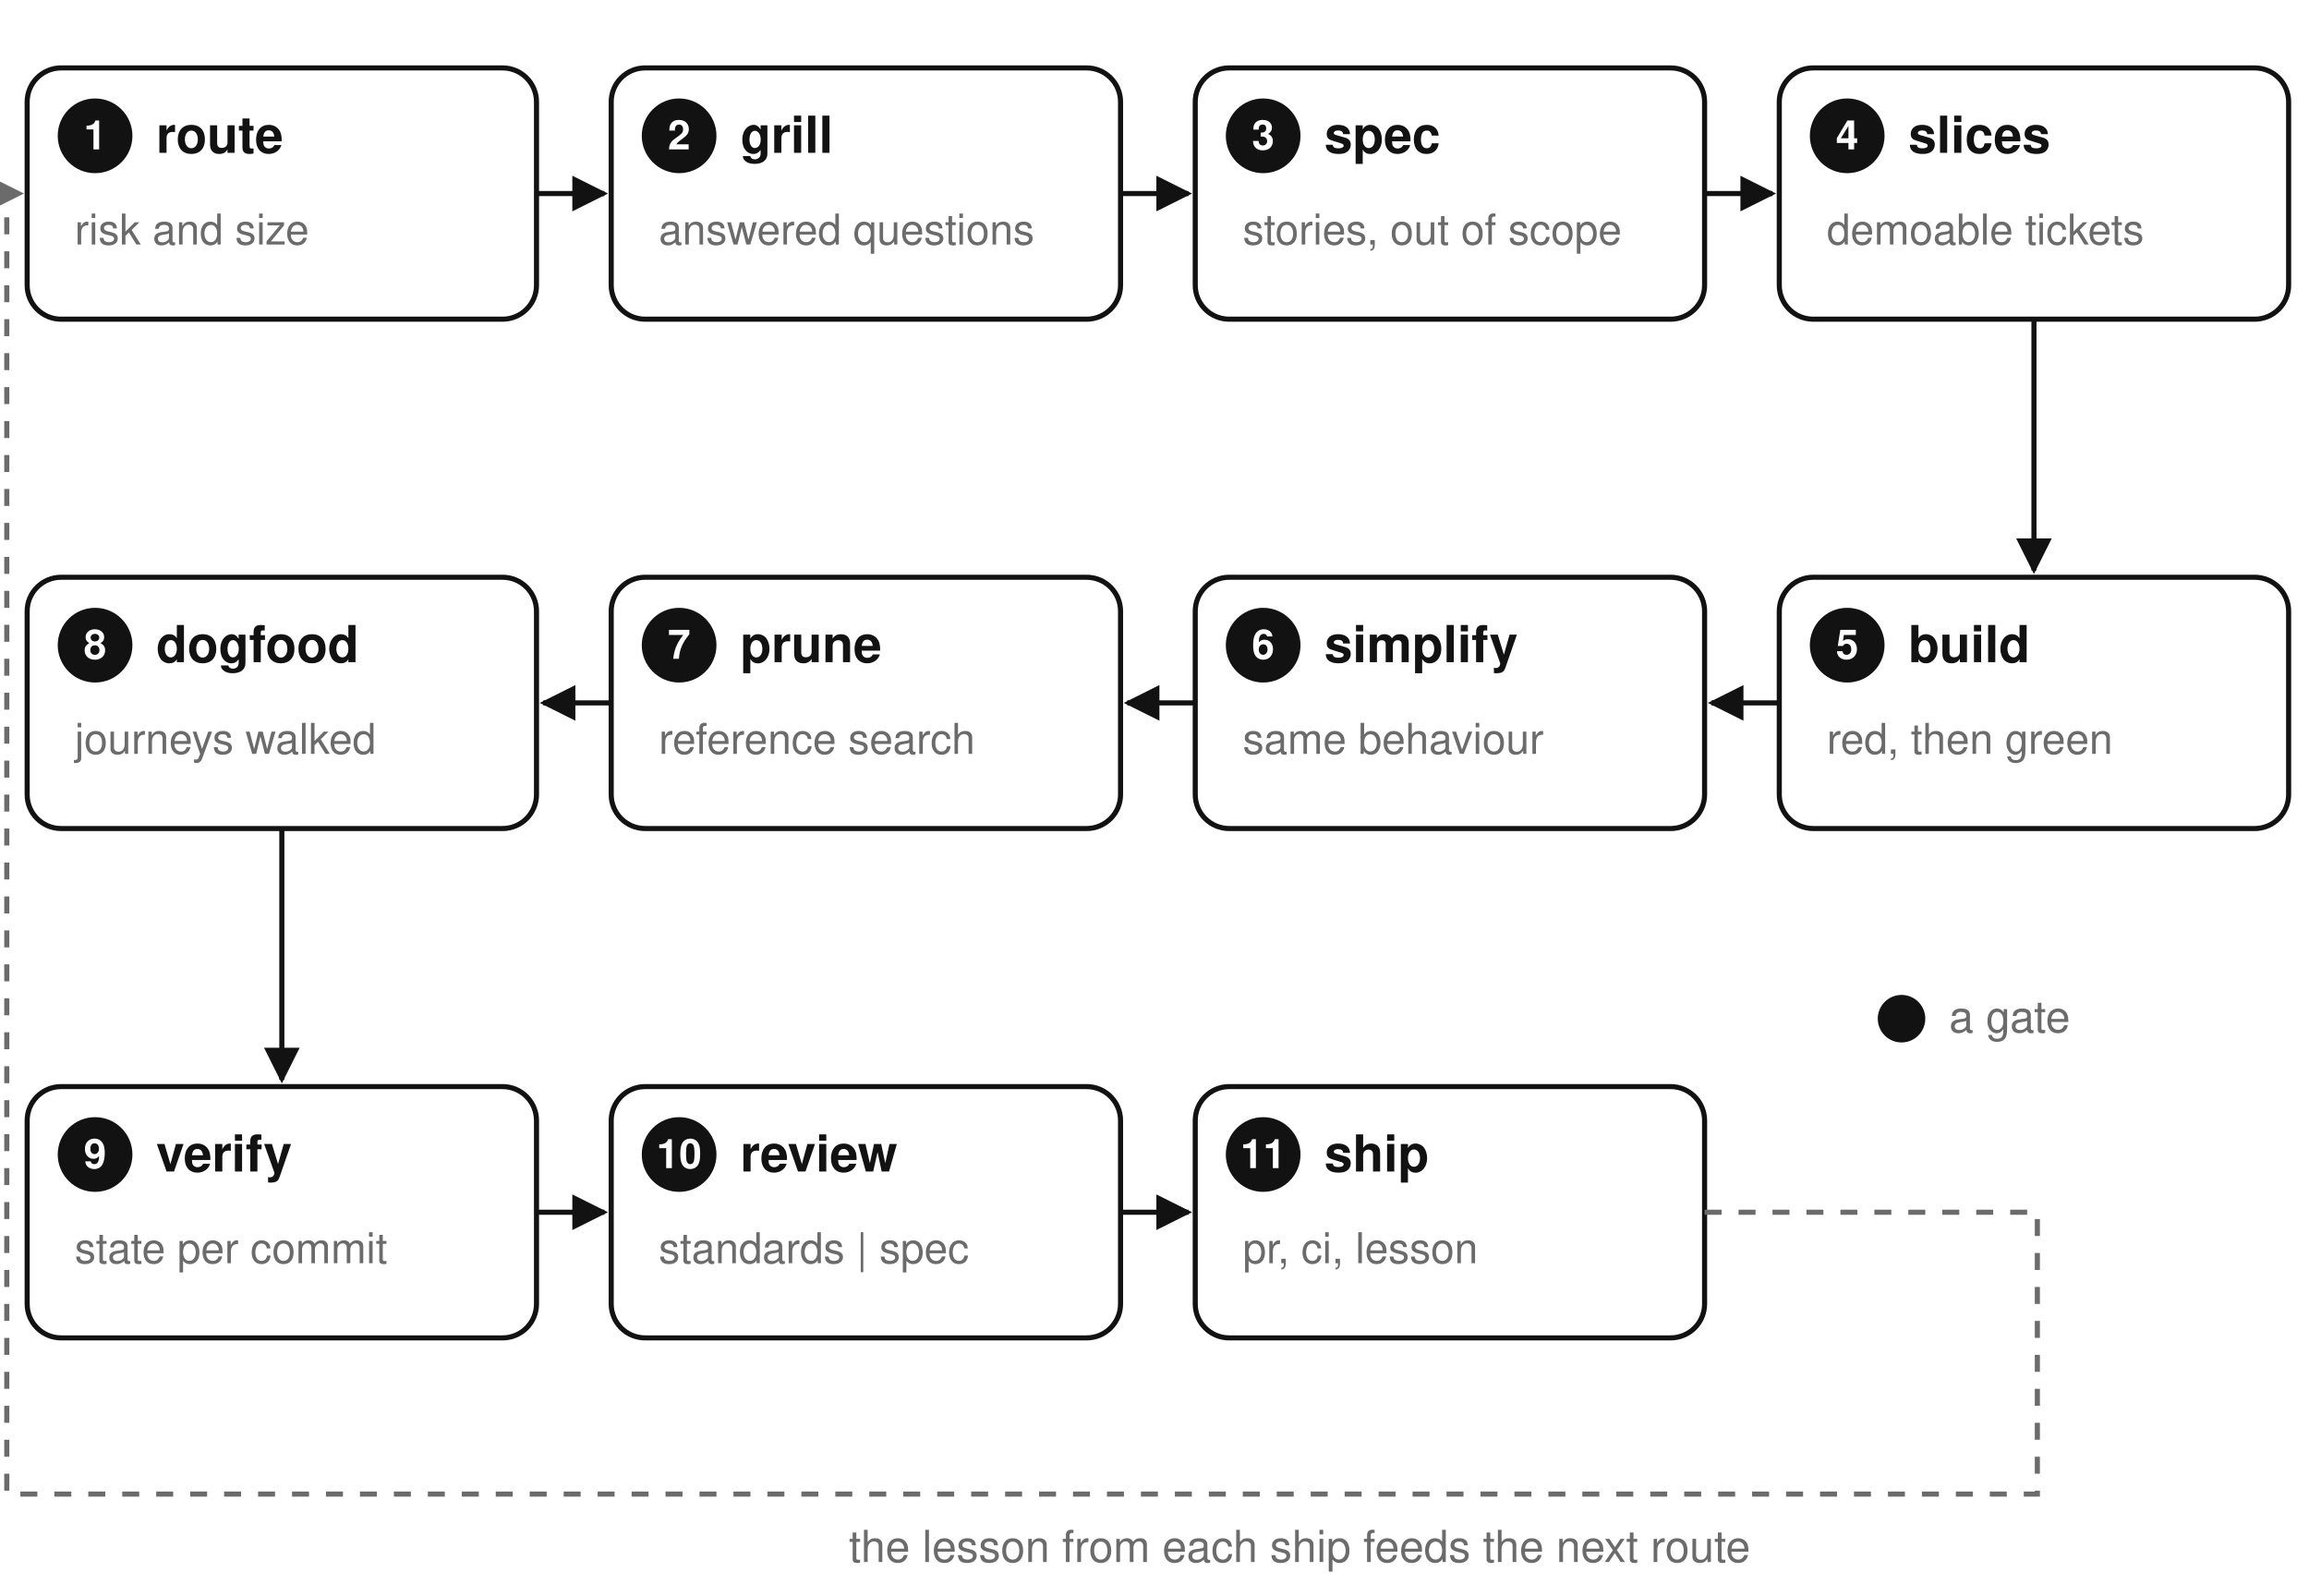
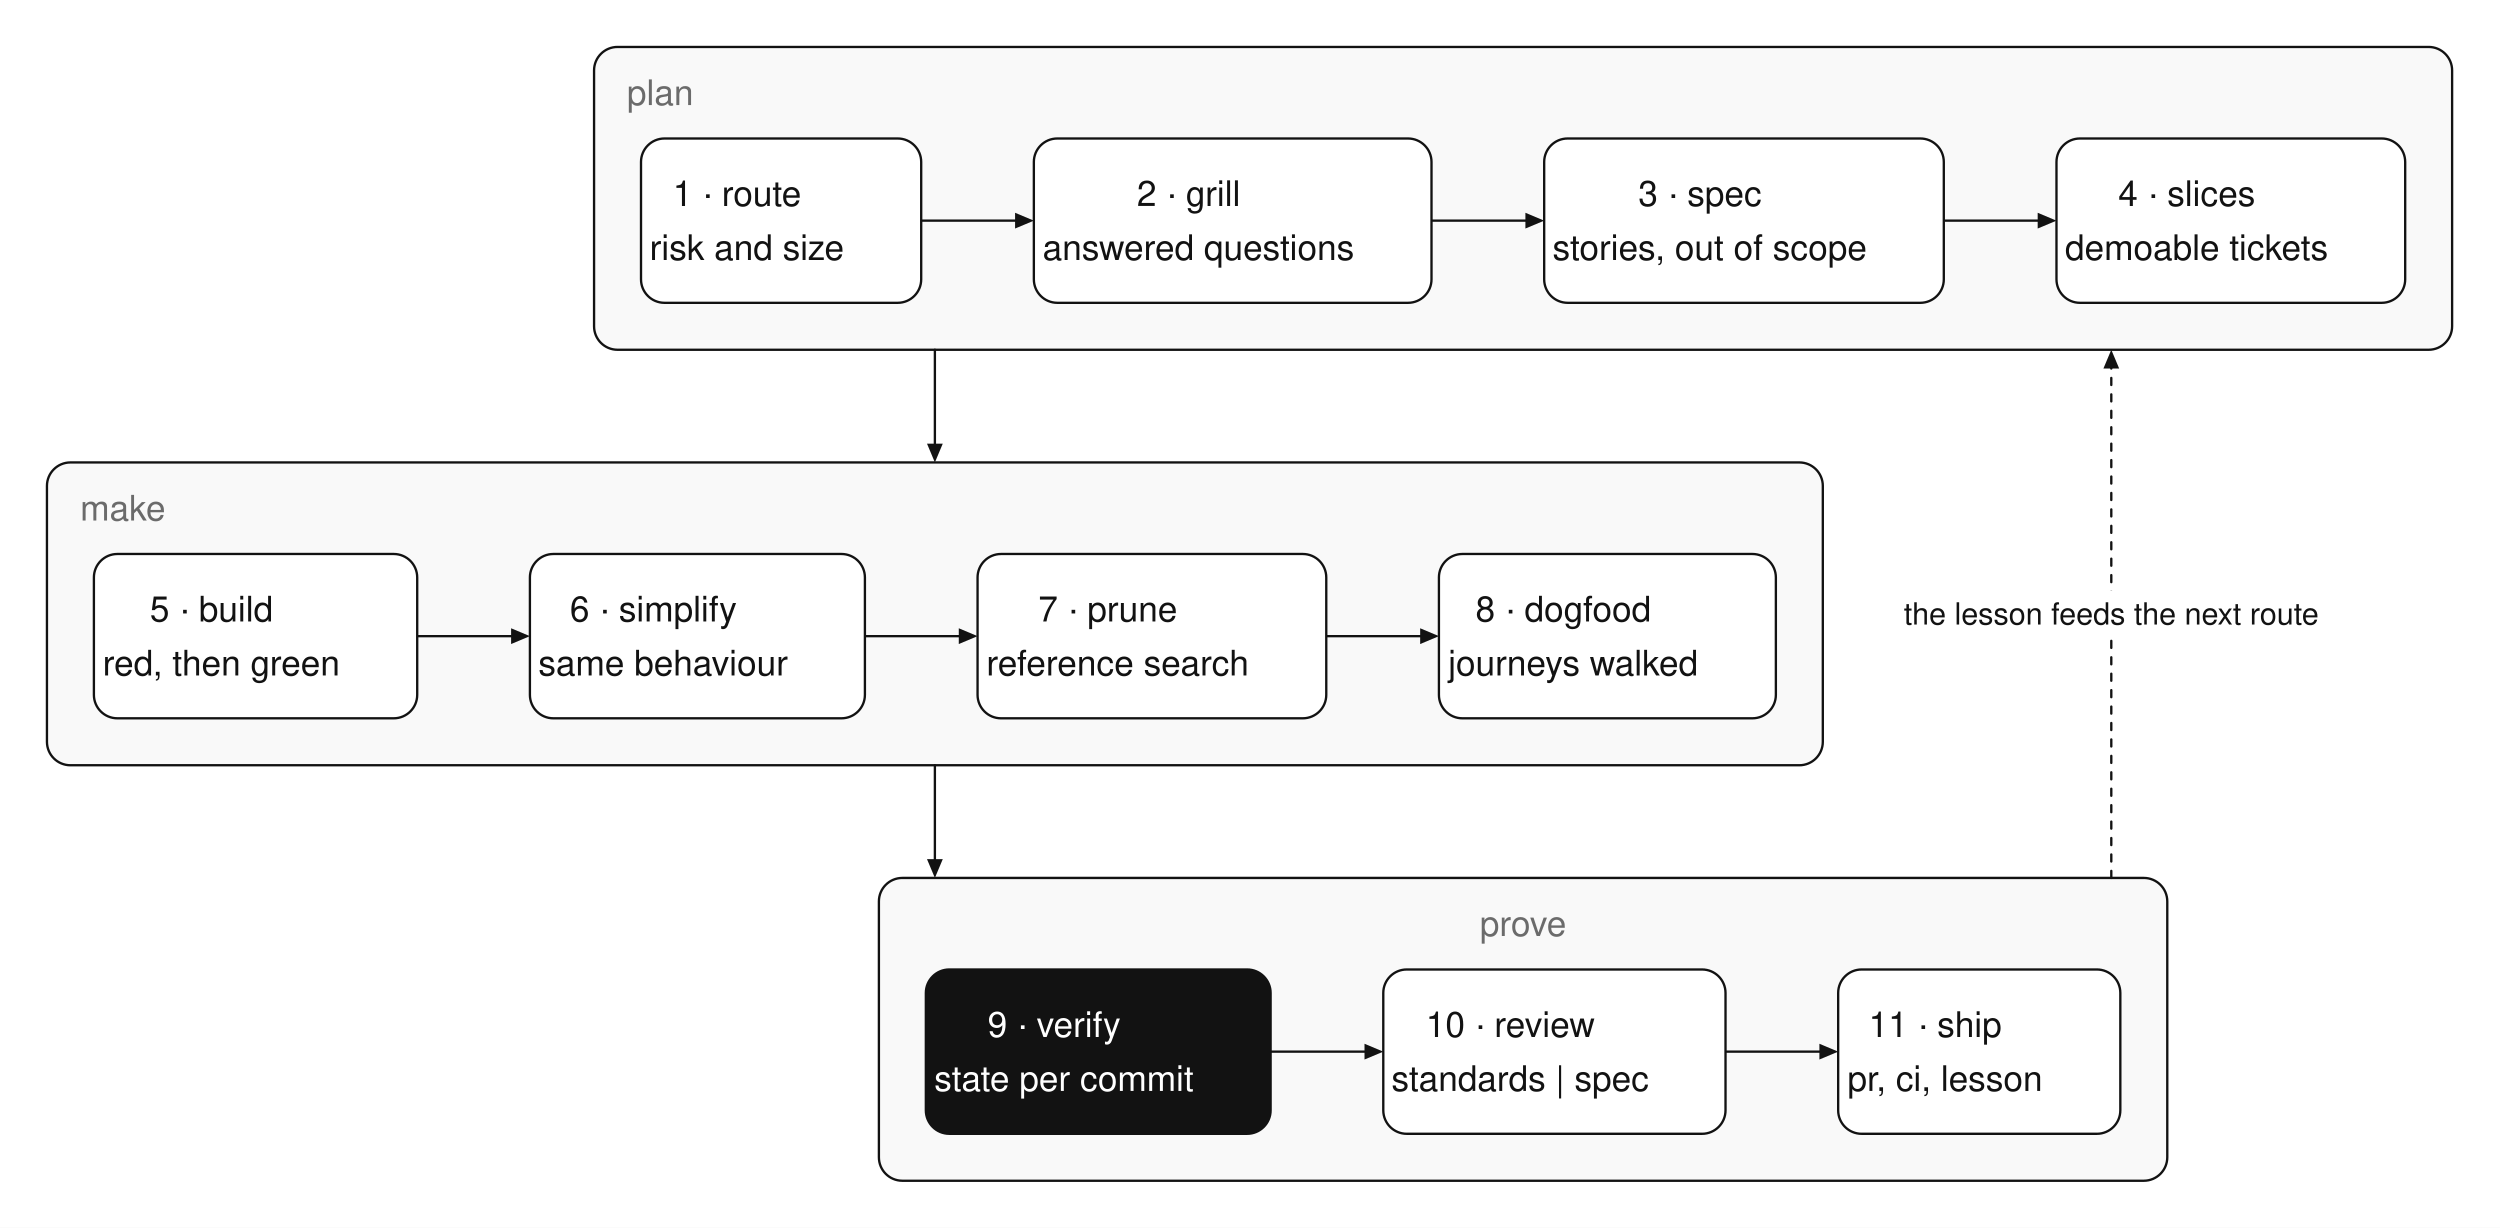
- <svg xmlns="http://www.w3.org/2000/svg" font-family="'Google Sans', -apple-system, 'Segoe UI', Helvetica, Arial, sans-serif" id="fig-delivery-loop" viewBox="0 0 680 470" role="img" aria-labelledby="dl-t">
-   <rect class="paper" x="0" y="0" width="100%" height="100%" fill="#ffffff" />
-   <style>
-     #fig-delivery-loop .box { fill: #ffffff; stroke: #121212; stroke-width: 1.5; }
-     #fig-delivery-loop .gate { fill: #121212; }
-     #fig-delivery-loop .n { font-size: 12px; font-weight: 700; fill: #ffffff; }
-     #fig-delivery-loop .s { font-size: 15px; font-weight: 700; fill: #121212; }
-     #fig-delivery-loop .e { font-size: 12.5px; fill: #6b6b6b; }
-     #fig-delivery-loop .line { stroke: #121212; stroke-width: 1.5; fill: none; }
-     #fig-delivery-loop .back { stroke: #6b6b6b; stroke-width: 1.5; fill: none; stroke-dasharray: 5 5; }
-     #fig-delivery-loop .lbl { font-size: 13px; fill: #6b6b6b; }
-   </style>
-   <defs>
-     <marker id="dl-a" viewBox="0 0 10 10" refX="9" refY="5" markerWidth="7" markerHeight="7" orient="auto-start-reverse">
-       <path d="M0,0 L10,5 L0,10 z" fill="#121212" />
-     </marker>
-     <marker id="dl-g" viewBox="0 0 10 10" refX="9" refY="5" markerWidth="7" markerHeight="7" orient="auto-start-reverse">
-       <path d="M0,0 L10,5 L0,10 z" fill="#6b6b6b" />
-     </marker>
-   </defs>
-   <g transform="translate(8,20)">
-     <rect class="box" width="150" height="74" rx="10" />
-     <circle class="gate" cx="20" cy="20" r="11" />
-     <text class="n" x="20" y="24" text-anchor="middle">1</text>
-     <text class="s" x="38" y="25">route</text>
-     <text class="e" x="14" y="52">risk and size</text>
+ <svg xmlns="http://www.w3.org/2000/svg" class="pele pele-flowchart" viewBox="0 0 1065 523" width="1065" height="523" style="color:#121212;font:15px sans-serif;letter-spacing:normal;word-spacing:normal;text-transform:none;direction:ltr;font-family:'Google Sans', -apple-system, 'Segoe UI', Helvetica, Arial, sans-serif" fill="#121212" role="graphics-document document" aria-roledescription="flowchart">
+   <rect class="paper" width="100%" height="100%" fill="#ffffff" />
+   <g class="pele-clusters">
+     <g class="pele-cluster" data-id="prove">
+       <rect x="374.41" y="374" width="548.85" height="129" fill="#f5f5f5" fill-opacity="0.5" stroke="#121212" rx="10" ry="10" />
+       <text class="pele-cluster-label" fill="#6b6b6b" x="648.83" y="398.75" text-anchor="middle">prove</text>
+     </g>
+     <g class="pele-cluster" data-id="make">
+       <rect x="20" y="197" width="756.52" height="129" fill="#f5f5f5" fill-opacity="0.5" stroke="#121212" rx="10" ry="10" />
+       <text class="pele-cluster-label" fill="#6b6b6b" x="52.34" y="221.75" text-anchor="middle">make</text>
+     </g>
+     <g class="pele-cluster" data-id="plan">
+       <rect x="253.07" y="20" width="791.53" height="129" fill="#f5f5f5" fill-opacity="0.5" stroke="#121212" rx="10" ry="10" />
+       <text class="pele-cluster-label" fill="#6b6b6b" x="281.24" y="44.75" text-anchor="middle">plan</text>
+     </g>
  </g>
-   <g transform="translate(180,20)">
-     <rect class="box" width="150" height="74" rx="10" />
-     <circle class="gate" cx="20" cy="20" r="11" />
-     <text class="n" x="20" y="24" text-anchor="middle">2</text>
-     <text class="s" x="38" y="25">grill</text>
-     <text class="e" x="14" y="52">answered questions</text>
+   <g class="pele-edges" fill="none" stroke="#121212" stroke-linecap="round">
+     <g class="pele-edge" data-id="L_A_B_0">
+       <path d="M392.42,94L433.42,94" />
+       <path class="pele-marker" d="M440.42,94L432.42,97.36L432.42,90.64Z" fill="#121212" stroke="none" />
+     </g>
+     <g class="pele-edge" data-id="L_B_C_0">
+       <path d="M609.82,94L650.82,94" />
+       <path class="pele-marker" d="M657.82,94L649.82,97.36L649.82,90.64Z" fill="#121212" stroke="none" />
+     </g>
+     <g class="pele-edge" data-id="L_C_D_0">
+       <path d="M828.05,94L869.05,94" />
+       <path class="pele-marker" d="M876.05,94L868.05,97.36L868.05,90.64Z" fill="#121212" stroke="none" />
+     </g>
+     <g class="pele-edge" data-id="L_E_F_0">
+       <path d="M177.73,271L218.73,271" />
+       <path class="pele-marker" d="M225.73,271L217.73,274.36L217.73,267.64Z" fill="#121212" stroke="none" />
+     </g>
+     <g class="pele-edge" data-id="L_F_G_0">
+       <path d="M368.44,271L409.44,271" />
+       <path class="pele-marker" d="M416.44,271L408.44,274.36L408.44,267.64Z" fill="#121212" stroke="none" />
+     </g>
+     <g class="pele-edge" data-id="L_G_H_0">
+       <path d="M564.99,271L605.99,271" />
+       <path class="pele-marker" d="M612.99,271L604.99,274.36L604.99,267.64Z" fill="#121212" stroke="none" />
+     </g>
+     <g class="pele-edge" data-id="L_I_J_0">
+       <path d="M541.28,448L582.28,448" />
+       <path class="pele-marker" d="M589.28,448L581.28,451.36L581.28,444.64Z" fill="#121212" stroke="none" />
+     </g>
+     <g class="pele-edge" data-id="L_J_K_0">
+       <path d="M735.06,448L776.06,448" />
+       <path class="pele-marker" d="M783.06,448L775.06,451.36L775.06,444.64Z" fill="#121212" stroke="none" />
+     </g>
+     <g class="pele-edge" data-id="L_plan_make_0">
+       <path d="M398.26,149L398.26,190" />
+       <path class="pele-marker" d="M398.26,197L394.9,189L401.62,189Z" fill="#121212" stroke="none" />
+     </g>
+     <g class="pele-edge" data-id="L_make_prove_0">
+       <path d="M398.26,326L398.26,367" />
+       <path class="pele-marker" d="M398.26,374L394.9,366L401.62,366Z" fill="#121212" stroke="none" />
+     </g>
+     <g class="pele-edge" data-id="L_prove_plan_0">
+       <path d="M899.41,374L899.41,156" stroke-dasharray="3 4" />
+       <path class="pele-marker" d="M899.41,149L902.77,157L896.05,157Z" fill="#121212" stroke="none" />
+     </g>
  </g>
-   <g transform="translate(352,20)">
-     <rect class="box" width="150" height="74" rx="10" />
-     <circle class="gate" cx="20" cy="20" r="11" />
-     <text class="n" x="20" y="24" text-anchor="middle">3</text>
-     <text class="s" x="38" y="25">spec</text>
-     <text class="e" x="14" y="52">stories, out of scope</text>
+   <g class="pele-edge-labels" font-size="13">
+     <g class="pele-edge-label" data-id="L_prove_plan_0">
+       <rect x="806.52" y="251.5" width="185.78" height="20" rx="3" fill="#ffffff" />
+       <text x="899.41" y="266.05" text-anchor="middle">the lesson feeds the next route</text>
+     </g>
  </g>
-   <g transform="translate(524,20)">
-     <rect class="box" width="150" height="74" rx="10" />
-     <circle class="gate" cx="20" cy="20" r="11" />
-     <text class="n" x="20" y="24" text-anchor="middle">4</text>
-     <text class="s" x="38" y="25">slices</text>
-     <text class="e" x="14" y="52">demoable tickets</text>
+   <g class="pele-nodes">
+     <g class="pele-node pele-shape-rect" data-id="A" transform="translate(332.75,94)">
+       <rect x="-59.68" y="-35" width="119.36" height="70" fill="#ffffff" stroke="#121212" rx="10" ry="10" />
+       <text class="pele-label" text-anchor="middle" xml:space="preserve">
+         <tspan x="0" y="-6.25">1 · route</tspan>
+         <tspan x="0" y="16.75">risk and size</tspan>
+       </text>
+     </g>
+     <g class="pele-node pele-shape-rect" data-id="B" transform="translate(525.12,94)">
+       <rect x="-84.7" y="-35" width="169.4" height="70" fill="#ffffff" stroke="#121212" rx="10" ry="10" />
+       <text class="pele-label" text-anchor="middle" xml:space="preserve">
+         <tspan x="0" y="-6.25">2 · grill</tspan>
+         <tspan x="0" y="16.75">answered questions</tspan>
+       </text>
+     </g>
+     <g class="pele-node pele-shape-rect" data-id="C" transform="translate(742.94,94)">
+       <rect x="-85.12" y="-35" width="170.24" height="70" fill="#ffffff" stroke="#121212" rx="10" ry="10" />
+       <text class="pele-label" text-anchor="middle" xml:space="preserve">
+         <tspan x="0" y="-6.25">3 · spec</tspan>
+         <tspan x="0" y="16.75">stories, out of scope</tspan>
+       </text>
+     </g>
+     <g class="pele-node pele-shape-rect" data-id="D" transform="translate(950.33,94)">
+       <rect x="-74.27" y="-35" width="148.55" height="70" fill="#ffffff" stroke="#121212" rx="10" ry="10" />
+       <text class="pele-label" text-anchor="middle" xml:space="preserve">
+         <tspan x="0" y="-6.25">4 · slices</tspan>
+         <tspan x="0" y="16.75">demoable tickets</tspan>
+       </text>
+     </g>
+     <g class="pele-node pele-shape-rect" data-id="E" transform="translate(108.87,271)">
+       <rect x="-68.87" y="-35" width="137.73" height="70" fill="#ffffff" stroke="#121212" rx="10" ry="10" />
+       <text class="pele-label" text-anchor="middle" xml:space="preserve">
+         <tspan x="0" y="-6.25">5 · build</tspan>
+         <tspan x="0" y="16.75">red, then green</tspan>
+       </text>
+     </g>
+     <g class="pele-node pele-shape-rect" data-id="F" transform="translate(297.09,271)">
+       <rect x="-71.35" y="-35" width="142.71" height="70" fill="#ffffff" stroke="#121212" rx="10" ry="10" />
+       <text class="pele-label" text-anchor="middle" xml:space="preserve">
+         <tspan x="0" y="-6.25">6 · simplify</tspan>
+         <tspan x="0" y="16.75">same behaviour</tspan>
+       </text>
+     </g>
+     <g class="pele-node pele-shape-rect" data-id="G" transform="translate(490.71,271)">
+       <rect x="-74.27" y="-35" width="148.55" height="70" fill="#ffffff" stroke="#121212" rx="10" ry="10" />
+       <text class="pele-label" text-anchor="middle" xml:space="preserve">
+         <tspan x="0" y="-6.25">7 · prune</tspan>
+         <tspan x="0" y="16.75">reference search</tspan>
+       </text>
+     </g>
+     <g class="pele-node pele-shape-rect" data-id="H" transform="translate(684.75,271)">
+       <rect x="-71.77" y="-35" width="143.54" height="70" fill="#ffffff" stroke="#121212" rx="10" ry="10" />
+       <text class="pele-label" text-anchor="middle" xml:space="preserve">
+         <tspan x="0" y="-6.25">8 · dogfood</tspan>
+         <tspan x="0" y="16.75">journeys walked</tspan>
+       </text>
+     </g>
+     <g class="pele-node pele-shape-rect ink" data-id="I" transform="translate(467.84,448)">
+       <rect x="-73.43" y="-35" width="146.87" height="70" fill="#ffffff" stroke="#121212" style="rx:10px;fill:#121212;stroke:#121212;" />
+       <text class="pele-label" style="fill:#ffffff;" text-anchor="middle" xml:space="preserve">
+         <tspan x="0" y="-6.25">9 · verify</tspan>
+         <tspan x="0" y="16.75">state per commit</tspan>
+       </text>
+     </g>
+     <g class="pele-node pele-shape-rect" data-id="J" transform="translate(662.17,448)">
+       <rect x="-72.89" y="-35" width="145.79" height="70" fill="#ffffff" stroke="#121212" rx="10" ry="10" />
+       <text class="pele-label" text-anchor="middle" xml:space="preserve">
+         <tspan x="0" y="-6.25">10 · review</tspan>
+         <tspan x="0" y="16.75">standards | spec</tspan>
+       </text>
+     </g>
+     <g class="pele-node pele-shape-rect" data-id="K" transform="translate(843.16,448)">
+       <rect x="-60.1" y="-35" width="120.2" height="70" fill="#ffffff" stroke="#121212" rx="10" ry="10" />
+       <text class="pele-label" text-anchor="middle" xml:space="preserve">
+         <tspan x="0" y="-6.25">11 · ship</tspan>
+         <tspan x="0" y="16.75">pr, ci, lesson</tspan>
+       </text>
+     </g>
  </g>
-   <g transform="translate(524,170)">
-     <rect class="box" width="150" height="74" rx="10" />
-     <circle class="gate" cx="20" cy="20" r="11" />
-     <text class="n" x="20" y="24" text-anchor="middle">5</text>
-     <text class="s" x="38" y="25">build</text>
-     <text class="e" x="14" y="52">red, then green</text>
-   </g>
-   <g transform="translate(352,170)">
-     <rect class="box" width="150" height="74" rx="10" />
-     <circle class="gate" cx="20" cy="20" r="11" />
-     <text class="n" x="20" y="24" text-anchor="middle">6</text>
-     <text class="s" x="38" y="25">simplify</text>
-     <text class="e" x="14" y="52">same behaviour</text>
-   </g>
-   <g transform="translate(180,170)">
-     <rect class="box" width="150" height="74" rx="10" />
-     <circle class="gate" cx="20" cy="20" r="11" />
-     <text class="n" x="20" y="24" text-anchor="middle">7</text>
-     <text class="s" x="38" y="25">prune</text>
-     <text class="e" x="14" y="52">reference search</text>
-   </g>
-   <g transform="translate(8,170)">
-     <rect class="box" width="150" height="74" rx="10" />
-     <circle class="gate" cx="20" cy="20" r="11" />
-     <text class="n" x="20" y="24" text-anchor="middle">8</text>
-     <text class="s" x="38" y="25">dogfood</text>
-     <text class="e" x="14" y="52">journeys walked</text>
-   </g>
-   <g transform="translate(8,320)">
-     <rect class="box" width="150" height="74" rx="10" />
-     <circle class="gate" cx="20" cy="20" r="11" />
-     <text class="n" x="20" y="24" text-anchor="middle">9</text>
-     <text class="s" x="38" y="25">verify</text>
-     <text class="e" x="14" y="52">state per commit</text>
-   </g>
-   <g transform="translate(180,320)">
-     <rect class="box" width="150" height="74" rx="10" />
-     <circle class="gate" cx="20" cy="20" r="11" />
-     <text class="n" x="20" y="24" text-anchor="middle">10</text>
-     <text class="s" x="38" y="25">review</text>
-     <text class="e" x="14" y="52">standards | spec</text>
-   </g>
-   <g transform="translate(352,320)">
-     <rect class="box" width="150" height="74" rx="10" />
-     <circle class="gate" cx="20" cy="20" r="11" />
-     <text class="n" x="20" y="24" text-anchor="middle">11</text>
-     <text class="s" x="38" y="25">ship</text>
-     <text class="e" x="14" y="52">pr, ci, lesson</text>
-   </g>
-   <path class="line" d="M158 57 H178" marker-end="url(#dl-a)" />
-   <path class="line" d="M330 57 H350" marker-end="url(#dl-a)" />
-   <path class="line" d="M502 57 H522" marker-end="url(#dl-a)" />
-   <path class="line" d="M599 94 V168" marker-end="url(#dl-a)" />
-   <path class="line" d="M524 207 H504" marker-end="url(#dl-a)" />
-   <path class="line" d="M352 207 H332" marker-end="url(#dl-a)" />
-   <path class="line" d="M180 207 H160" marker-end="url(#dl-a)" />
-   <path class="line" d="M83 244 V318" marker-end="url(#dl-a)" />
-   <path class="line" d="M158 357 H178" marker-end="url(#dl-a)" />
-   <path class="line" d="M330 357 H350" marker-end="url(#dl-a)" />
-   <path class="back" d="M502 357 H600 V440 H2 V57 H6" marker-end="url(#dl-g)" />
-   <text class="lbl" x="250" y="460">the lesson from each ship feeds the next route</text>
-   <circle class="gate" cx="560" cy="300" r="7" />
-   <text class="lbl" x="574" y="304">a gate</text>
</svg>
